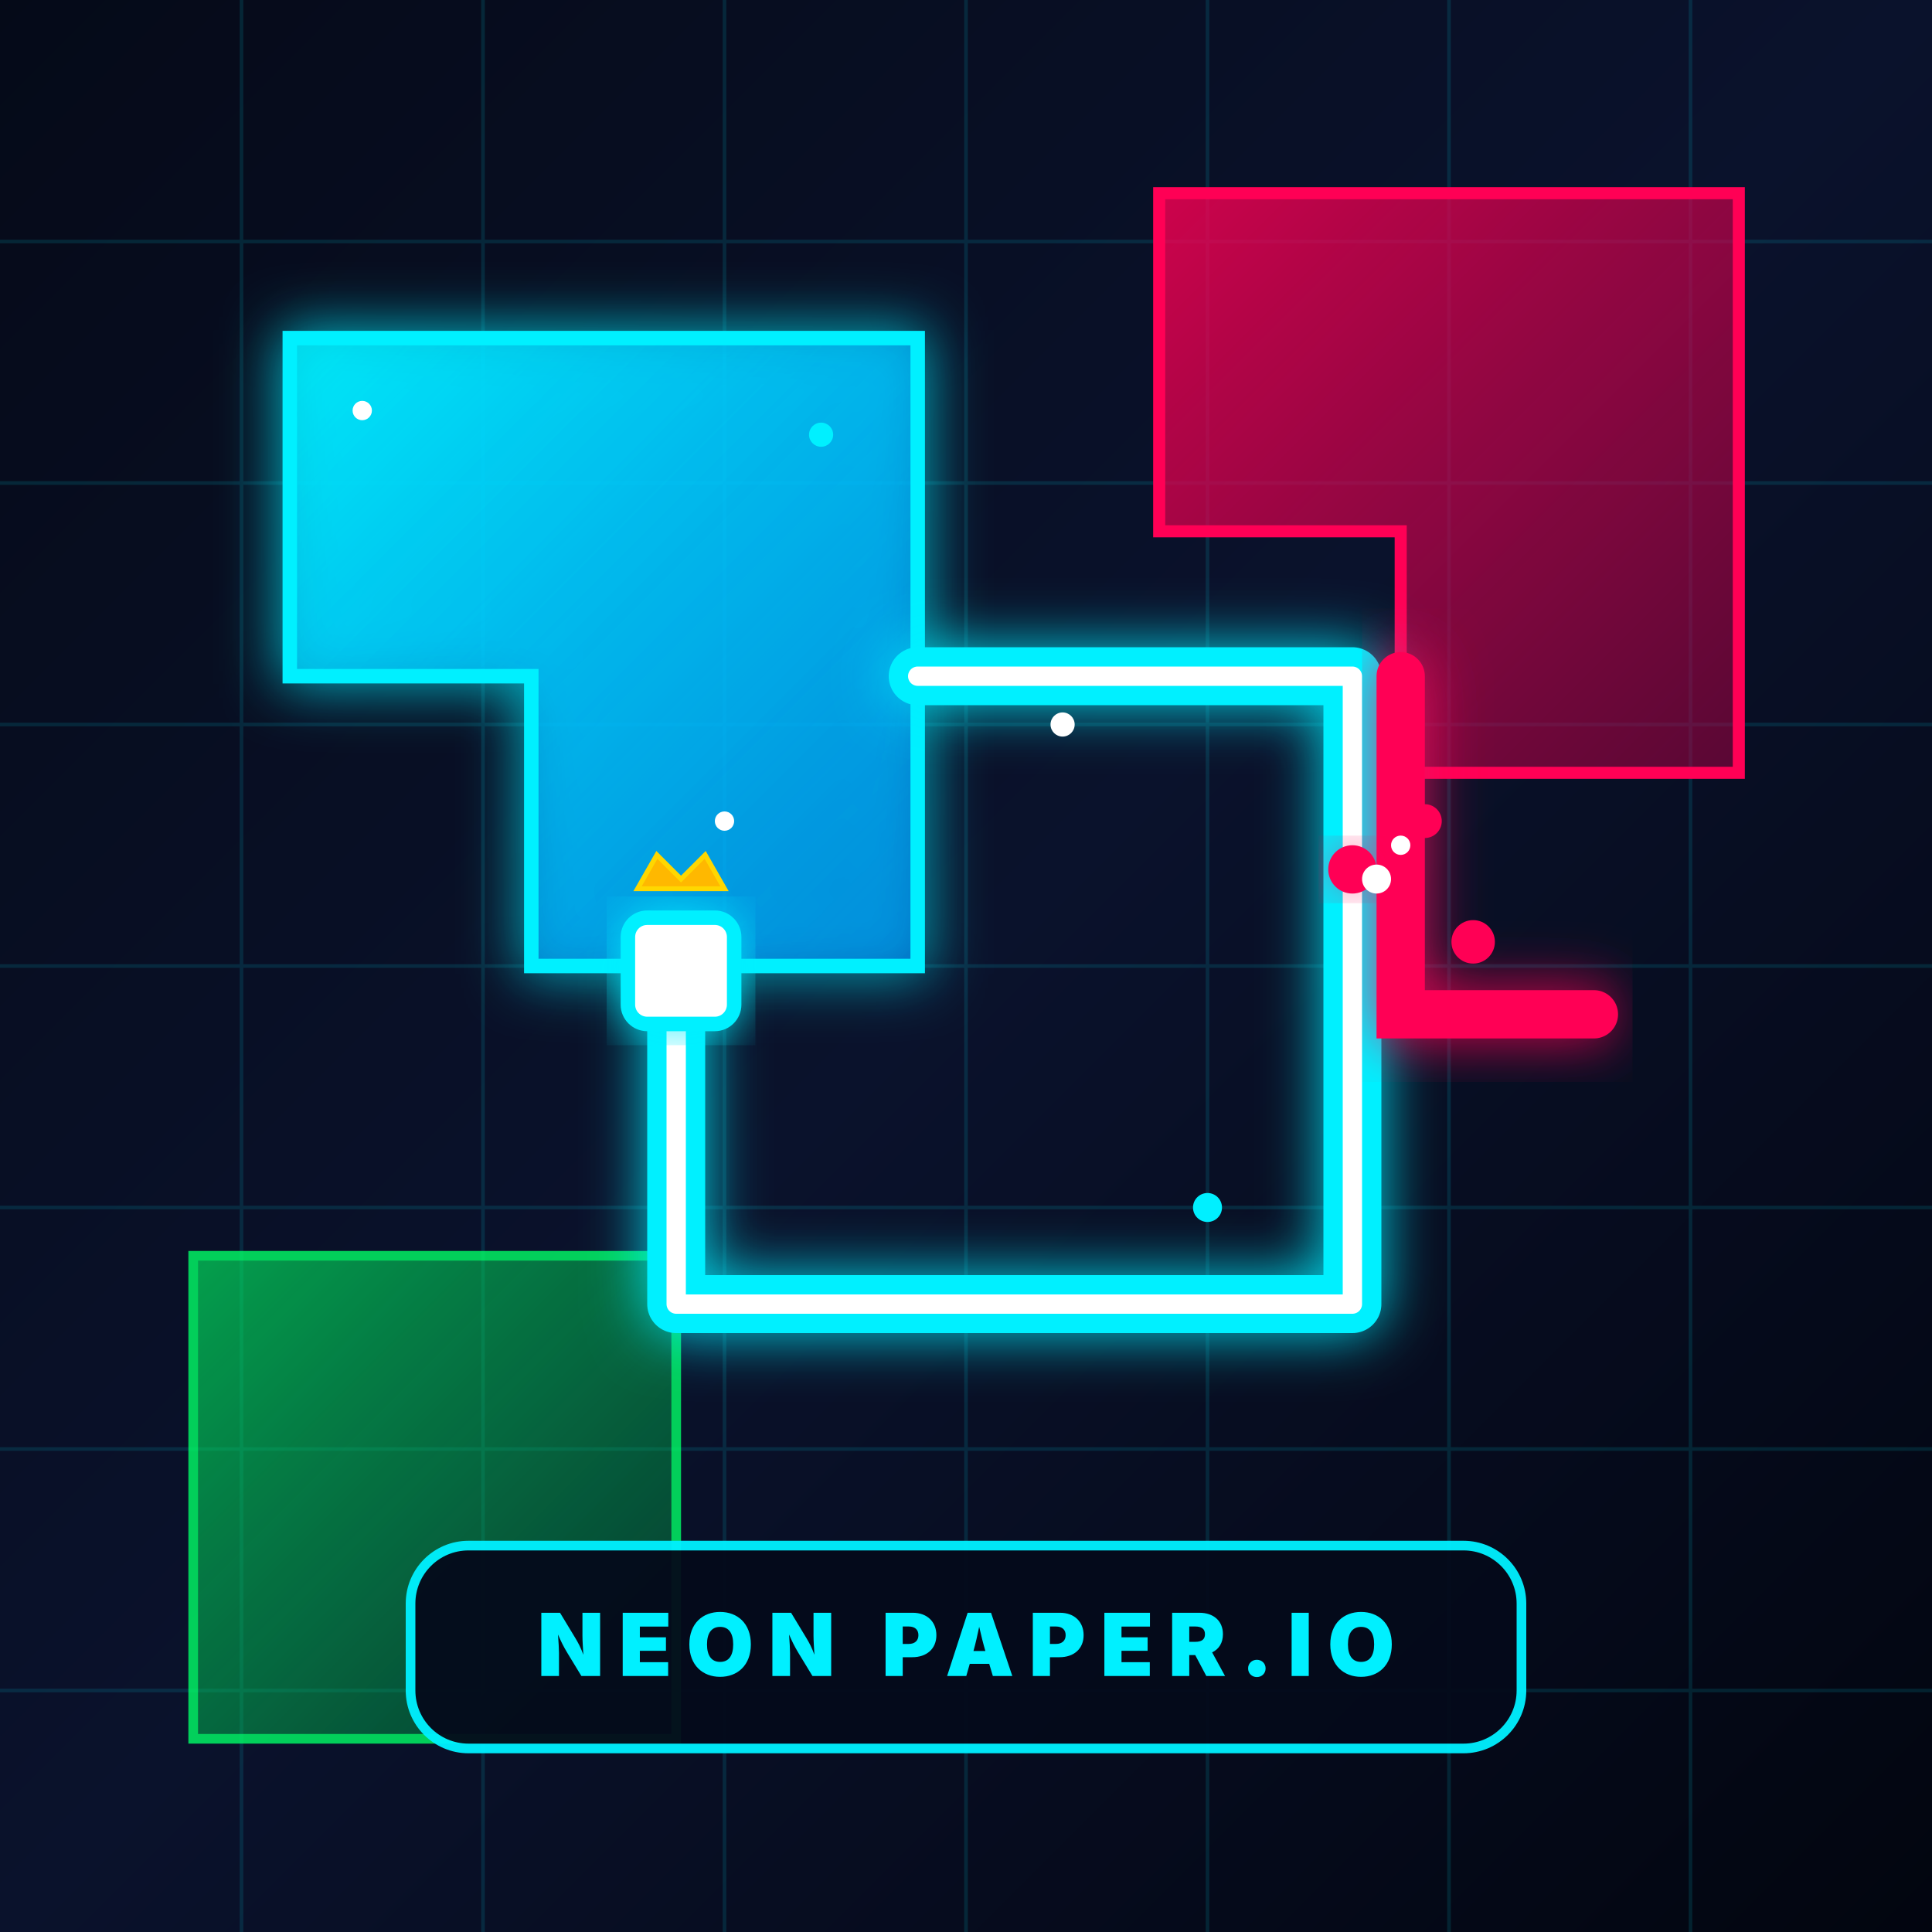
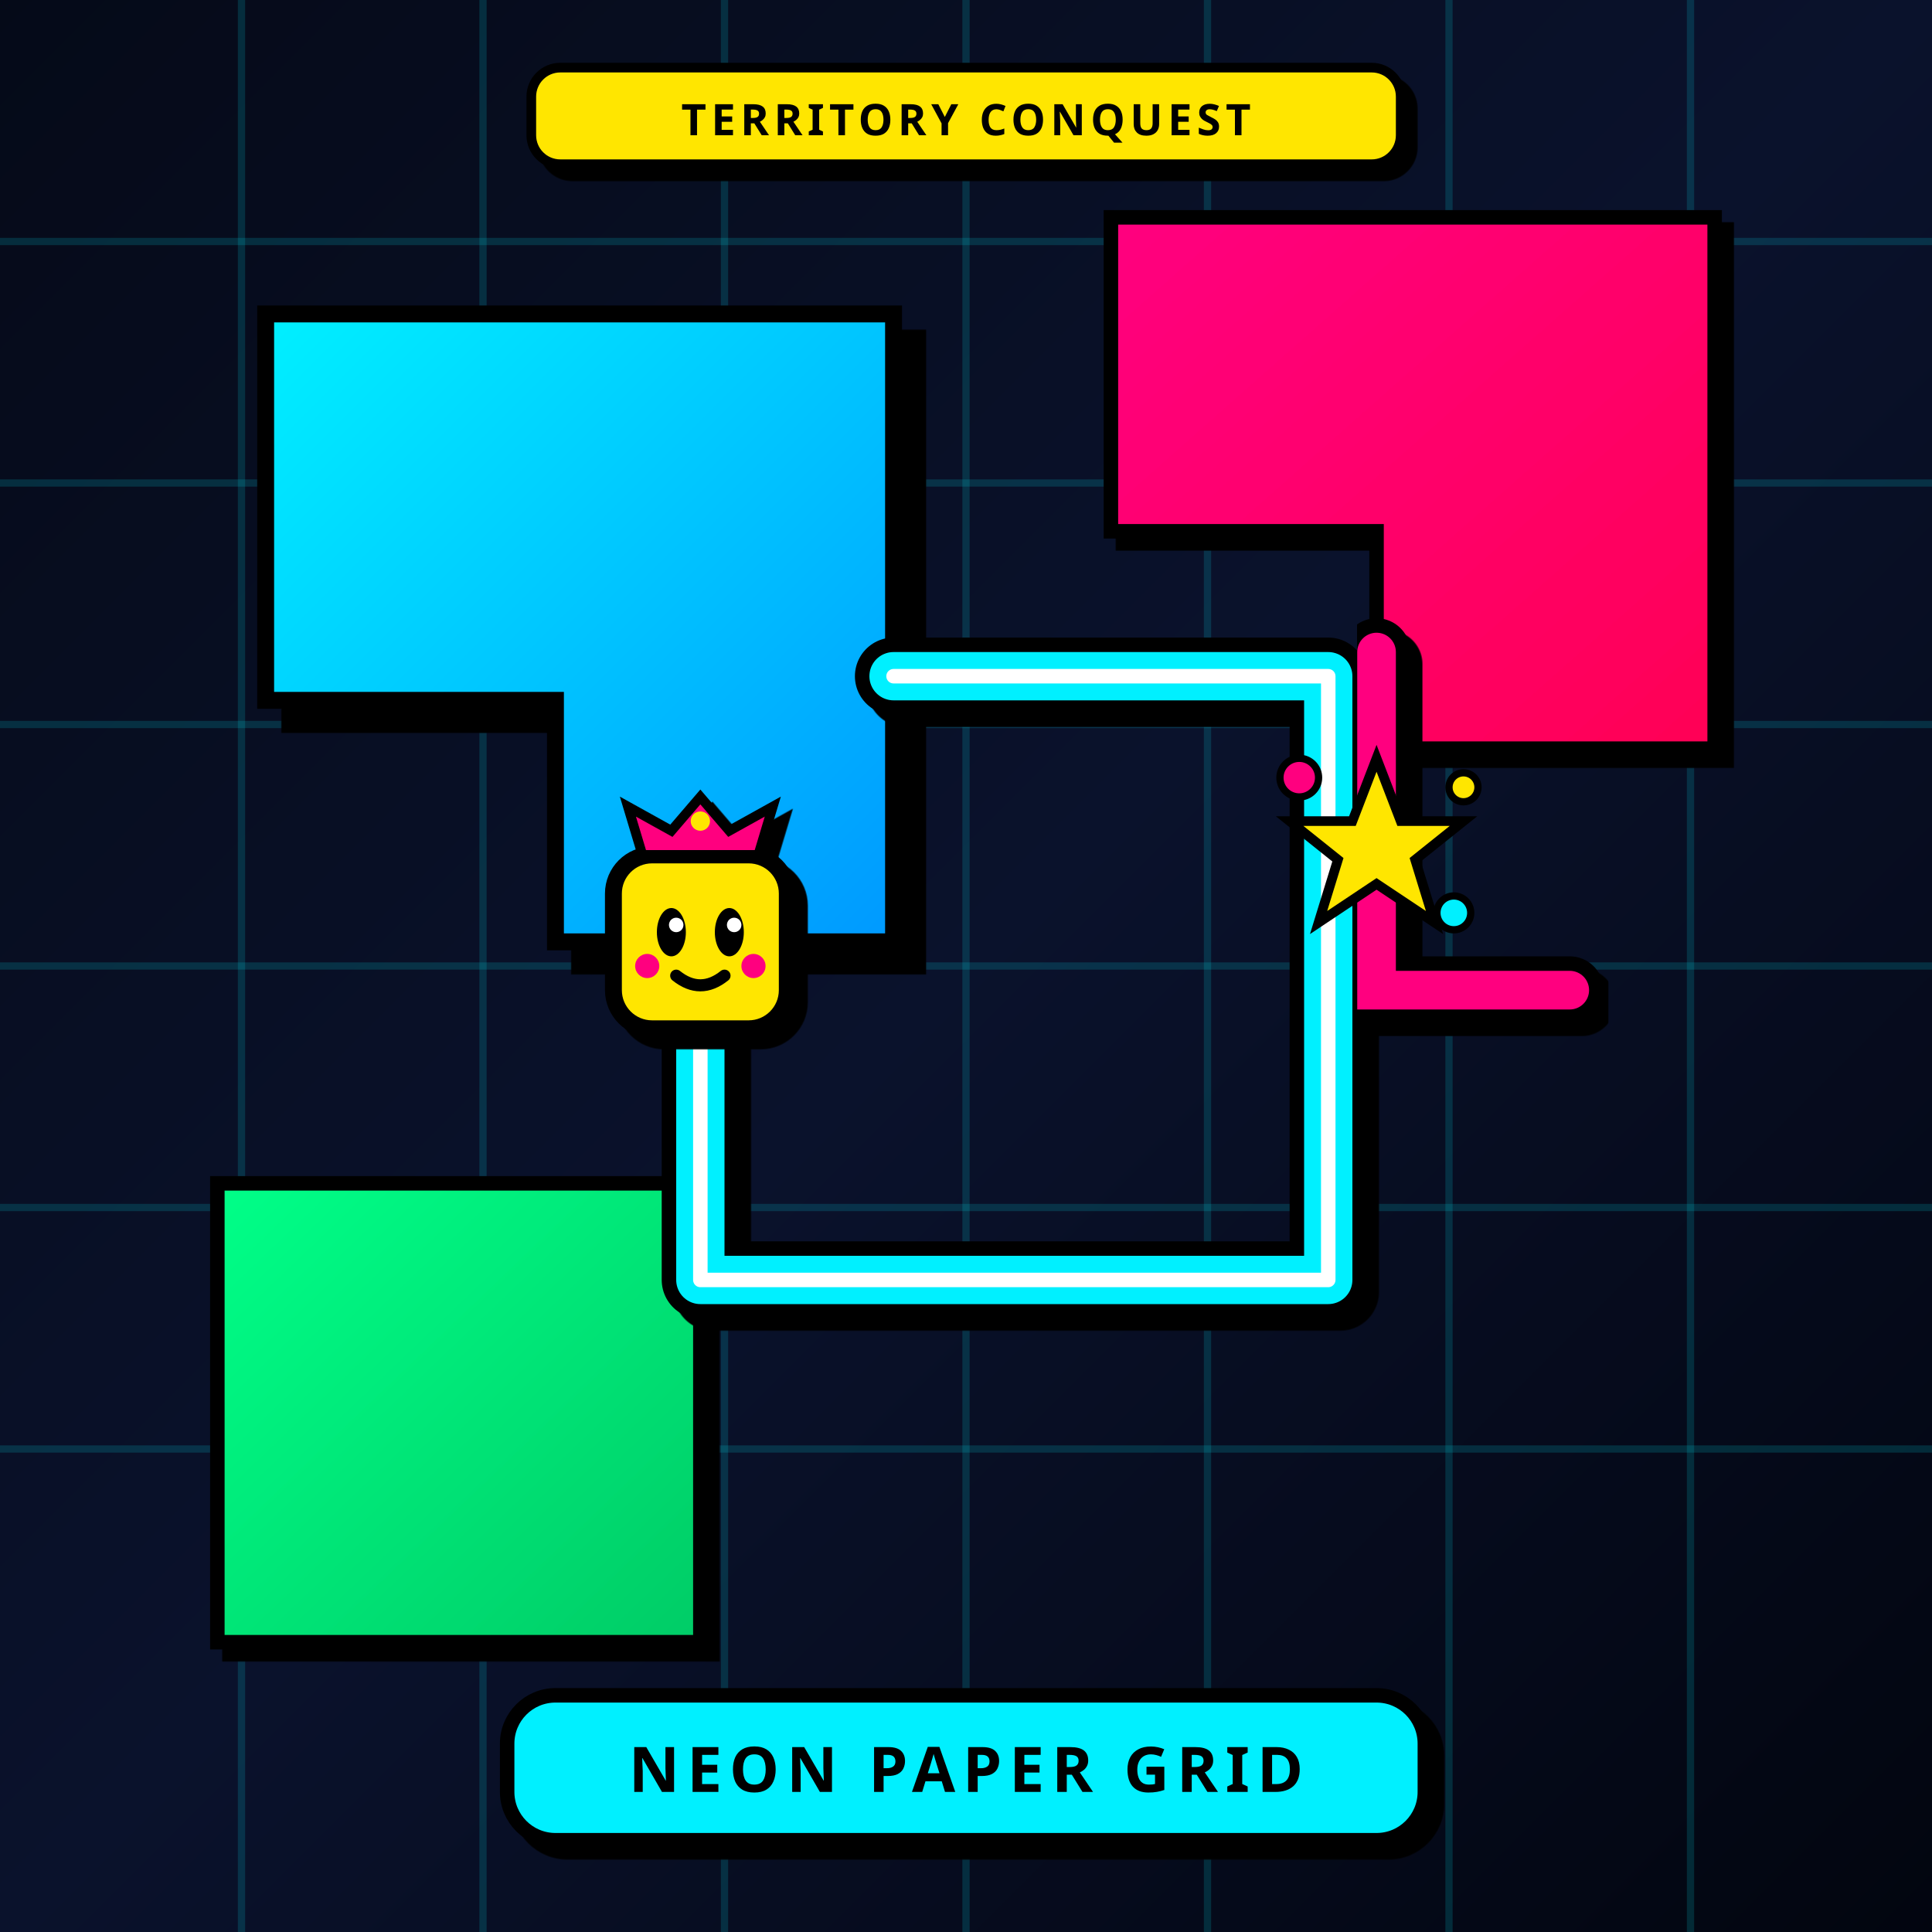
<svg xmlns="http://www.w3.org/2000/svg" viewBox="0 0 400 400" width="100%" height="100%">
  <defs>
-     <linearGradient id="paperBg" x1="0%" y1="0%" x2="100%" y2="100%">
-       <stop offset="0%" stop-color="#050a18" />
-       <stop offset="50%" stop-color="#0a122c" />
-       <stop offset="100%" stop-color="#02050f" />
+     <linearGradient id="paperBgDark" x1="0%" y1="0%" x2="100%" y2="100%">
+       <stop offset="0%" stop-color="#050A18" />
+       <stop offset="50%" stop-color="#0A122C" />
+       <stop offset="100%" stop-color="#02050F" />
+     </linearGradient>
+     <linearGradient id="paperBgLight" x1="0%" y1="0%" x2="100%" y2="100%">
+       <stop offset="0%" stop-color="#FFFDF0" />
+       <stop offset="50%" stop-color="#FFF8E7" />
+       <stop offset="100%" stop-color="#ECFDF5" />
    </linearGradient>
    <linearGradient id="cyanTerritory" x1="0%" y1="0%" x2="100%" y2="100%">
-       <stop offset="0%" stop-color="#00f0ff" stop-opacity="0.85" />
-       <stop offset="100%" stop-color="#0080ff" stop-opacity="0.6" />
+       <stop offset="0%" stop-color="#00F0FF" />
+       <stop offset="100%" stop-color="#0099FF" />
    </linearGradient>
    <linearGradient id="pinkTerritory" x1="0%" y1="0%" x2="100%" y2="100%">
-       <stop offset="0%" stop-color="#ff0055" stop-opacity="0.8" />
-       <stop offset="100%" stop-color="#aa0044" stop-opacity="0.5" />
+       <stop offset="0%" stop-color="#FF007F" />
+       <stop offset="100%" stop-color="#FF0055" />
    </linearGradient>
    <linearGradient id="limeTerritory" x1="0%" y1="0%" x2="100%" y2="100%">
-       <stop offset="0%" stop-color="#00ff66" stop-opacity="0.75" />
-       <stop offset="100%" stop-color="#009944" stop-opacity="0.4" />
+       <stop offset="0%" stop-color="#00FF88" />
+       <stop offset="100%" stop-color="#00CC66" />
    </linearGradient>
-     <filter id="neonGlow" x="-20%" y="-20%" width="140%" height="140%">
-       <feDropShadow dx="0" dy="0" stdDeviation="6" flood-color="#00f0ff" flood-opacity="0.9" />
+     <filter id="brutalShadow" x="-10%" y="-10%" width="130%" height="130%">
+       <feDropShadow dx="5" dy="5" stdDeviation="0" flood-color="#000000" flood-opacity="1" />
    </filter>
-     <filter id="pinkGlow" x="-20%" y="-20%" width="140%" height="140%">
-       <feDropShadow dx="0" dy="0" stdDeviation="6" flood-color="#ff0055" flood-opacity="0.9" />
+     <filter id="brutalShadowSm" x="-10%" y="-10%" width="130%" height="130%">
+       <feDropShadow dx="2.5" dy="2.5" stdDeviation="0" flood-color="#000000" flood-opacity="1" />
    </filter>
  </defs>
-   <rect width="400" height="400" fill="url(#paperBg)" />
-   <g stroke="#00f0ff" stroke-width="0.75" opacity="0.12">
+   <style>
+     .theme-bg { fill: url(#paperBgDark); }
+     .theme-grid-line { stroke: #00F0FF; stroke-opacity: 0.15; }
+     .theme-badge-rect { fill: #00F0FF; stroke: #000000; }
+     .theme-badge-text { fill: #000000; }
+     .theme-tag-rect { fill: #FFE600; stroke: #000000; }
+     .theme-tag-text { fill: #000000; }
+ 
+     @media (prefers-color-scheme: light) {
+       .theme-bg { fill: url(#paperBgLight); }
+       .theme-grid-line { stroke: #000000; stroke-opacity: 0.1; }
+       .theme-badge-rect { fill: #00F0FF; stroke: #000000; }
+       .theme-badge-text { fill: #000000; }
+       .theme-tag-rect { fill: #FFE600; stroke: #000000; }
+       .theme-tag-text { fill: #000000; }
+     }
+   </style>
+   <rect width="400" height="400" class="theme-bg" />
+   <g class="theme-grid-line" stroke-width="1.5">
    <line x1="0" y1="50" x2="400" y2="50" />
    <line x1="0" y1="100" x2="400" y2="100" />
    <line x1="0" y1="150" x2="400" y2="150" />
    <line x1="0" y1="200" x2="400" y2="200" />
    <line x1="0" y1="250" x2="400" y2="250" />
    <line x1="0" y1="300" x2="400" y2="300" />
-     <line x1="0" y1="350" x2="400" y2="350" />
    <line x1="50" y1="0" x2="50" y2="400" />
    <line x1="100" y1="0" x2="100" y2="400" />
    <line x1="150" y1="0" x2="150" y2="400" />
    <line x1="200" y1="0" x2="200" y2="400" />
    <line x1="250" y1="0" x2="250" y2="400" />
    <line x1="300" y1="0" x2="300" y2="400" />
    <line x1="350" y1="0" x2="350" y2="400" />
  </g>
-   <path d="M 240,40 L 360,40 L 360,160 L 290,160 L 290,110 L 240,110 Z" fill="url(#pinkTerritory)" stroke="#ff0055" stroke-width="2.5" />
-   <path d="M 40,260 L 140,260 L 140,360 L 40,360 Z" fill="url(#limeTerritory)" stroke="#00ff66" stroke-width="2" opacity="0.8" />
-   <path d="M 60,70 L 190,70 L 190,200 L 110,200 L 110,140 L 60,140 Z" fill="url(#cyanTerritory)" stroke="#00f0ff" stroke-width="3" filter="url(#neonGlow)" />
-   <path d="M 190,140 L 280,140 L 280,270 L 140,270 L 140,200" fill="none" stroke="#00f0ff" stroke-width="12" stroke-linecap="round" stroke-linejoin="round" filter="url(#neonGlow)" />
-   <path d="M 190,140 L 280,140 L 280,270 L 140,270 L 140,200" fill="none" stroke="#ffffff" stroke-width="4" stroke-linecap="round" stroke-linejoin="round" />
-   <path d="M 290,140 L 290,210 L 330,210" fill="none" stroke="#ff0055" stroke-width="10" stroke-linecap="round" filter="url(#pinkGlow)" />
-   <g fill="#ff0055">
-     <circle cx="280" cy="180" r="5" filter="url(#pinkGlow)" />
-     <circle cx="295" cy="170" r="3.5" />
-     <circle cx="305" cy="195" r="4.5" />
+   <g filter="url(#brutalShadowSm)">
+     <path d="M 230,45 L 355,45 L 355,155 L 285,155 L 285,110 L 230,110 Z" fill="url(#pinkTerritory)" stroke="#000000" stroke-width="3" />
  </g>
-   <g fill="#ffffff">
-     <circle cx="285" cy="182" r="3" />
-     <circle cx="290" cy="175" r="2" />
+   <g filter="url(#brutalShadowSm)">
+     <path d="M 45,245 L 145,245 L 145,340 L 45,340 Z" fill="url(#limeTerritory)" stroke="#000000" stroke-width="3" />
  </g>
-   <rect x="130" y="190" width="22" height="22" rx="4" fill="#ffffff" stroke="#00f0ff" stroke-width="3" filter="url(#neonGlow)" />
-   <path d="M 132,184 L 136,177 L 141,182 L 146,177 L 150,184 Z" fill="#ffb800" stroke="#ffd700" stroke-width="1" />
-   <circle cx="75" cy="85" r="2" fill="#ffffff" />
-   <circle cx="170" cy="90" r="2.5" fill="#00f0ff" />
-   <circle cx="150" cy="170" r="2" fill="#ffffff" />
-   <circle cx="250" cy="250" r="3" fill="#00f0ff" />
-   <circle cx="220" cy="150" r="2.5" fill="#ffffff" />
-   <rect x="85" y="320" width="230" height="42" rx="12" fill="#04091a" stroke="#00f0ff" stroke-width="2" opacity="0.95" />
-   <text x="200" y="347" fill="#00f0ff" font-family="system-ui, -apple-system, sans-serif" font-weight="900" font-size="18" text-anchor="middle" letter-spacing="3">NEON PAPER.IO</text>
+   <g filter="url(#brutalShadow)">
+     <path d="M 55,65 L 185,65 L 185,195 L 115,195 L 115,145 L 55,145 Z" fill="url(#cyanTerritory)" stroke="#000000" stroke-width="3.5" />
+   </g>
+   <g filter="url(#brutalShadowSm)">
+     <path d="M 185,140 L 275,140 L 275,265 L 145,265 L 145,195" fill="none" stroke="#000000" stroke-width="16" stroke-linecap="round" stroke-linejoin="round" />
+     <path d="M 185,140 L 275,140 L 275,265 L 145,265 L 145,195" fill="none" stroke="#00F0FF" stroke-width="10" stroke-linecap="round" stroke-linejoin="round" />
+     <path d="M 185,140 L 275,140 L 275,265 L 145,265 L 145,195" fill="none" stroke="#FFFFFF" stroke-width="3" stroke-linecap="round" stroke-linejoin="round" />
+   </g>
+   <g filter="url(#brutalShadowSm)">
+     <path d="M 285,135 L 285,205 L 325,205" fill="none" stroke="#000000" stroke-width="14" stroke-linecap="round" />
+     <path d="M 285,135 L 285,205 L 325,205" fill="none" stroke="#FF007F" stroke-width="8" stroke-linecap="round" />
+   </g>
+   <g transform="translate(285, 175)">
+     <polygon points="0,-18 5,-5 18,-5 8,3 12,16 0,8 -12,16 -8,3 -18,-5 -5,-5" fill="#FFE600" stroke="#000000" stroke-width="2" />
+     <circle cx="-16" cy="-14" r="4" fill="#FF007F" stroke="#000000" stroke-width="1.5" />
+     <circle cx="16" cy="14" r="3.5" fill="#00F0FF" stroke="#000000" stroke-width="1.5" />
+     <circle cx="18" cy="-12" r="3" fill="#FFE600" stroke="#000000" stroke-width="1.5" />
+   </g>
+   <g transform="translate(145, 195)" filter="url(#brutalShadowSm)">
+     <rect x="-18" y="-18" width="36" height="36" rx="8" fill="#FFE600" stroke="#000000" stroke-width="3.5" />
+     <ellipse cx="-6" cy="-2" rx="3" ry="5" fill="#000000" />
+     <circle cx="-5" cy="-3.5" r="1.5" fill="#FFFFFF" />
+     <ellipse cx="6" cy="-2" rx="3" ry="5" fill="#000000" />
+     <circle cx="7" cy="-3.5" r="1.5" fill="#FFFFFF" />
+     <path d="M -5,7 Q 0,11 5,7" stroke="#000000" stroke-width="2.5" fill="none" stroke-linecap="round" />
+     <circle cx="-11" cy="5" r="2.5" fill="#FF007F" />
+     <circle cx="11" cy="5" r="2.5" fill="#FF007F" />
+     <polygon points="-12,-18 -15,-28 -6,-23 0,-30 6,-23 15,-28 12,-18" fill="#FF007F" stroke="#000000" stroke-width="2" />
+     <circle cx="0" cy="-25" r="2" fill="#FFE600" />
+   </g>
+   <g transform="translate(200, 24)" filter="url(#brutalShadowSm)">
+     <rect x="-90" y="-10" width="180" height="20" rx="6" class="theme-tag-rect" stroke-width="2" />
+     <text x="0" y="4" class="theme-tag-text" font-family="'Impact', 'Arial Black', sans-serif" font-size="9" font-weight="900" text-anchor="middle" letter-spacing="1">TERRITORY CONQUEST</text>
+   </g>
+   <g transform="translate(200, 366)" filter="url(#brutalShadowSm)">
+     <rect x="-95" y="-15" width="190" height="30" rx="10" class="theme-badge-rect" stroke-width="3" />
+     <text x="0" y="5" class="theme-badge-text" font-family="'Impact', 'Arial Black', sans-serif" font-size="13" font-weight="900" text-anchor="middle" letter-spacing="1.5">NEON PAPER GRID</text>
+   </g>
</svg>
